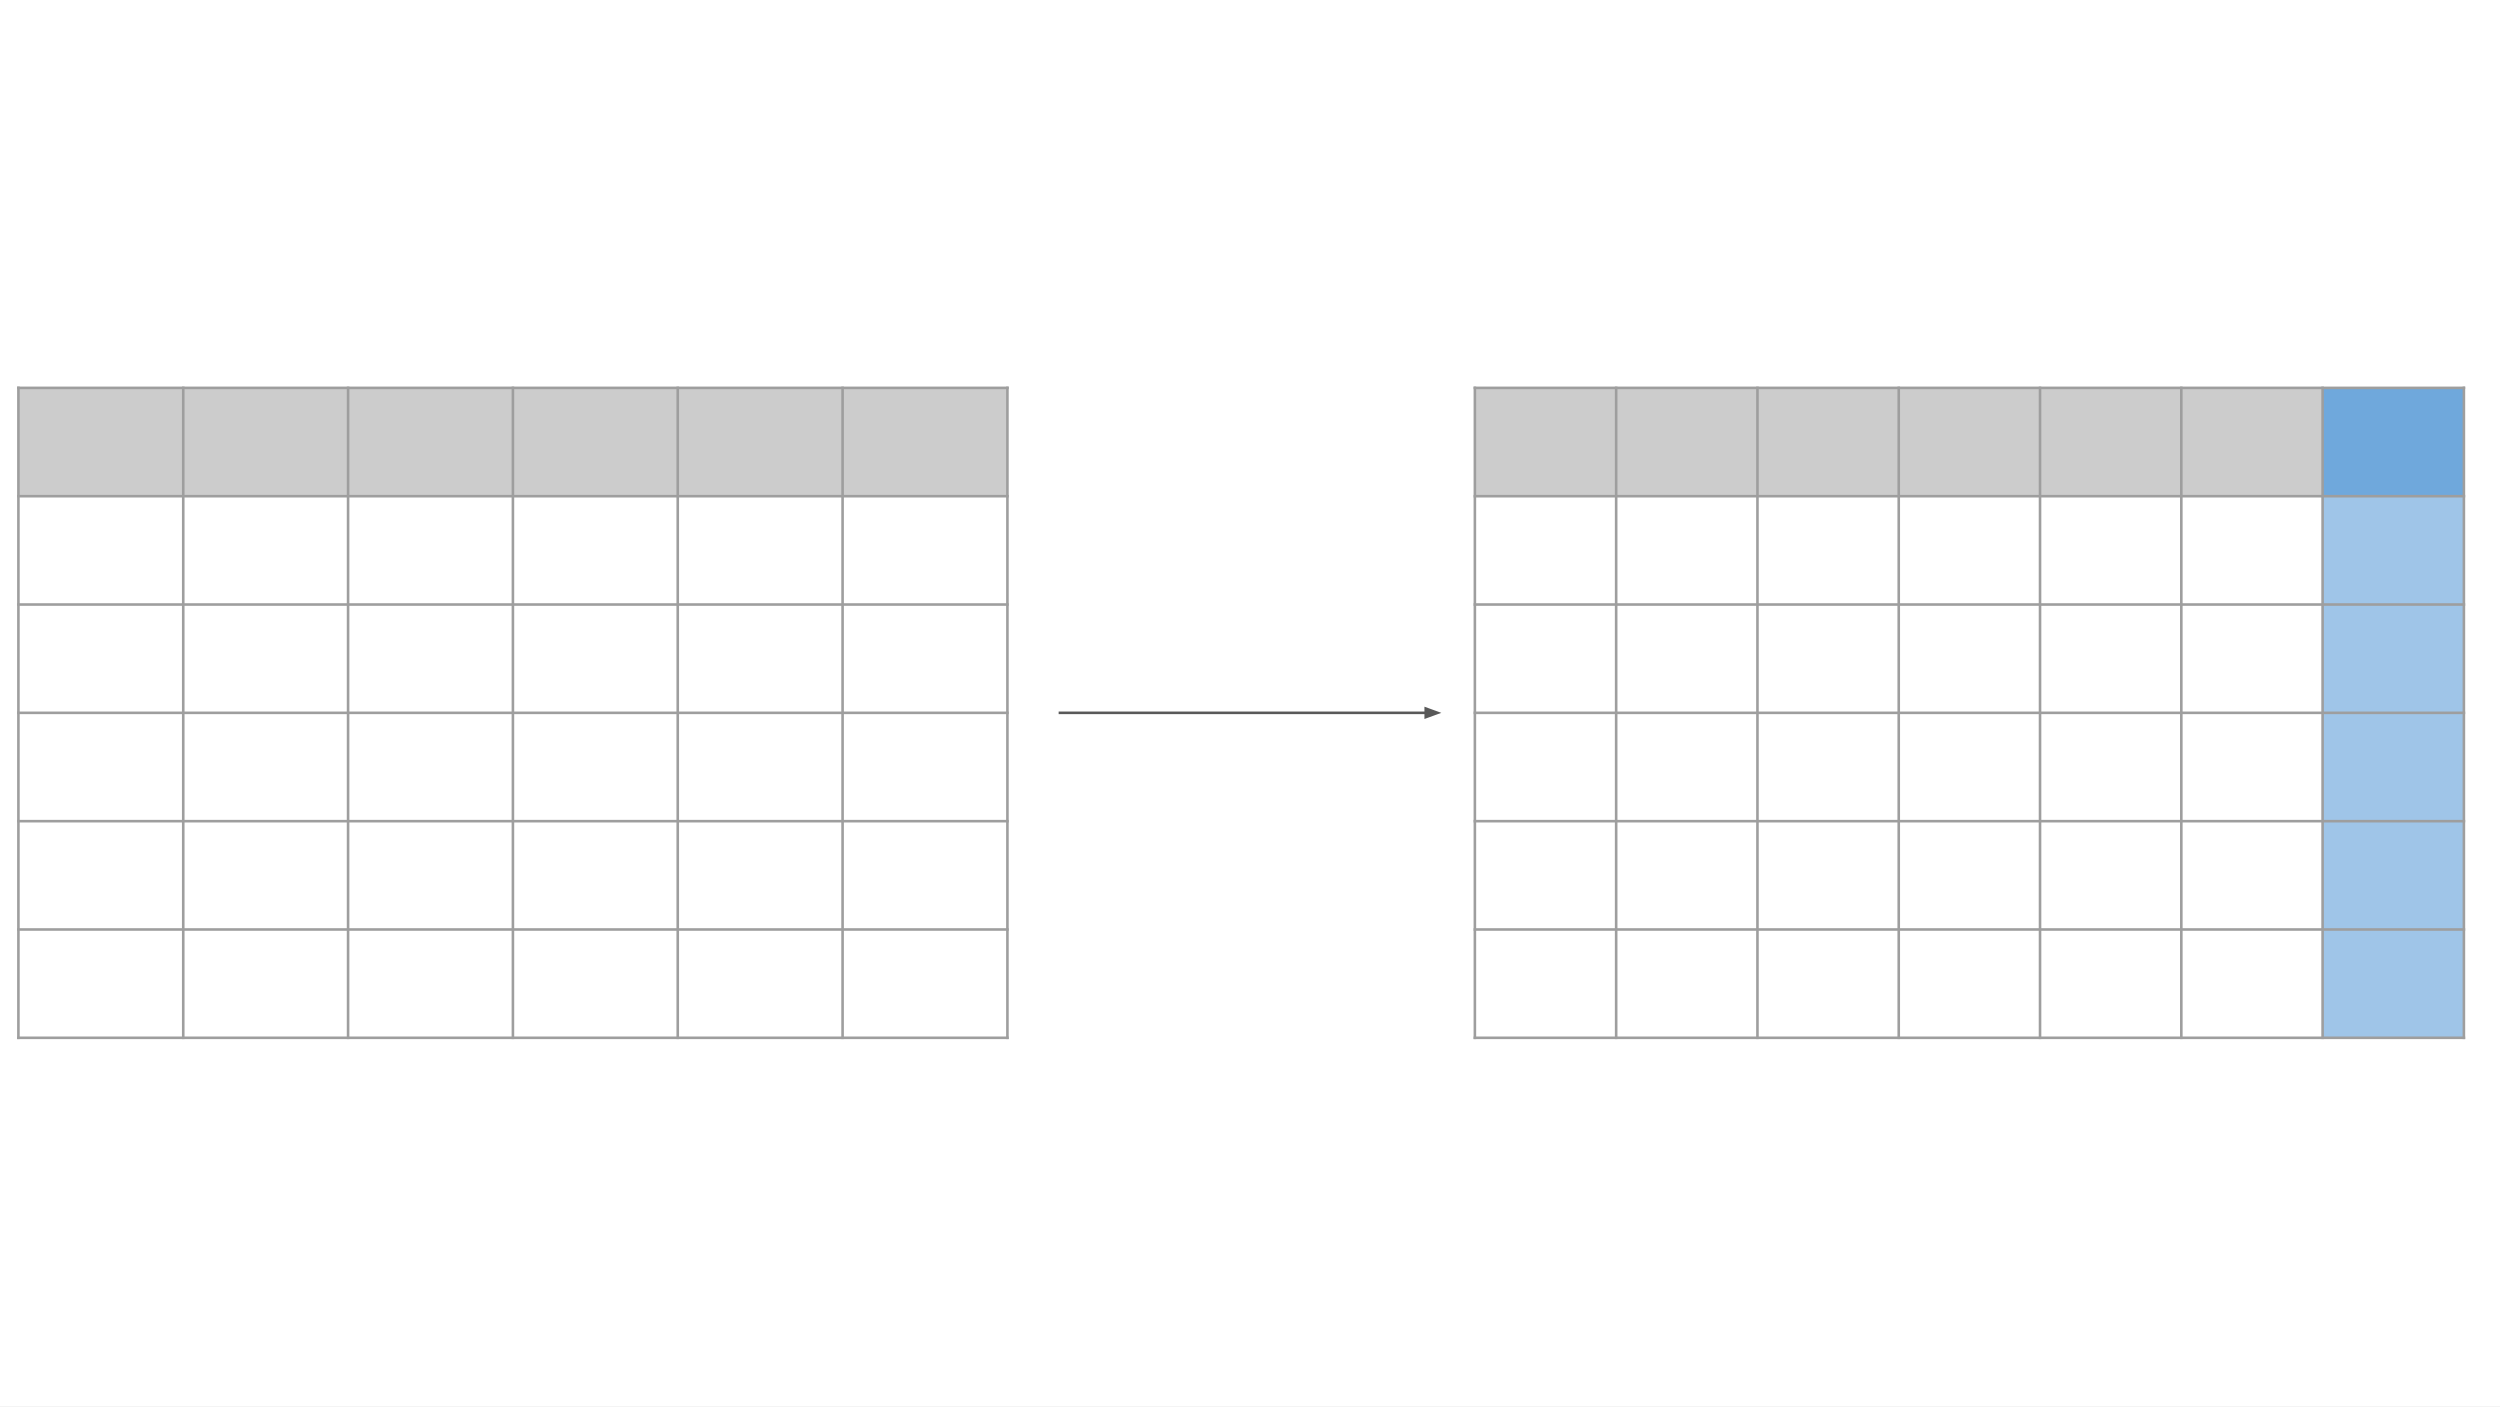
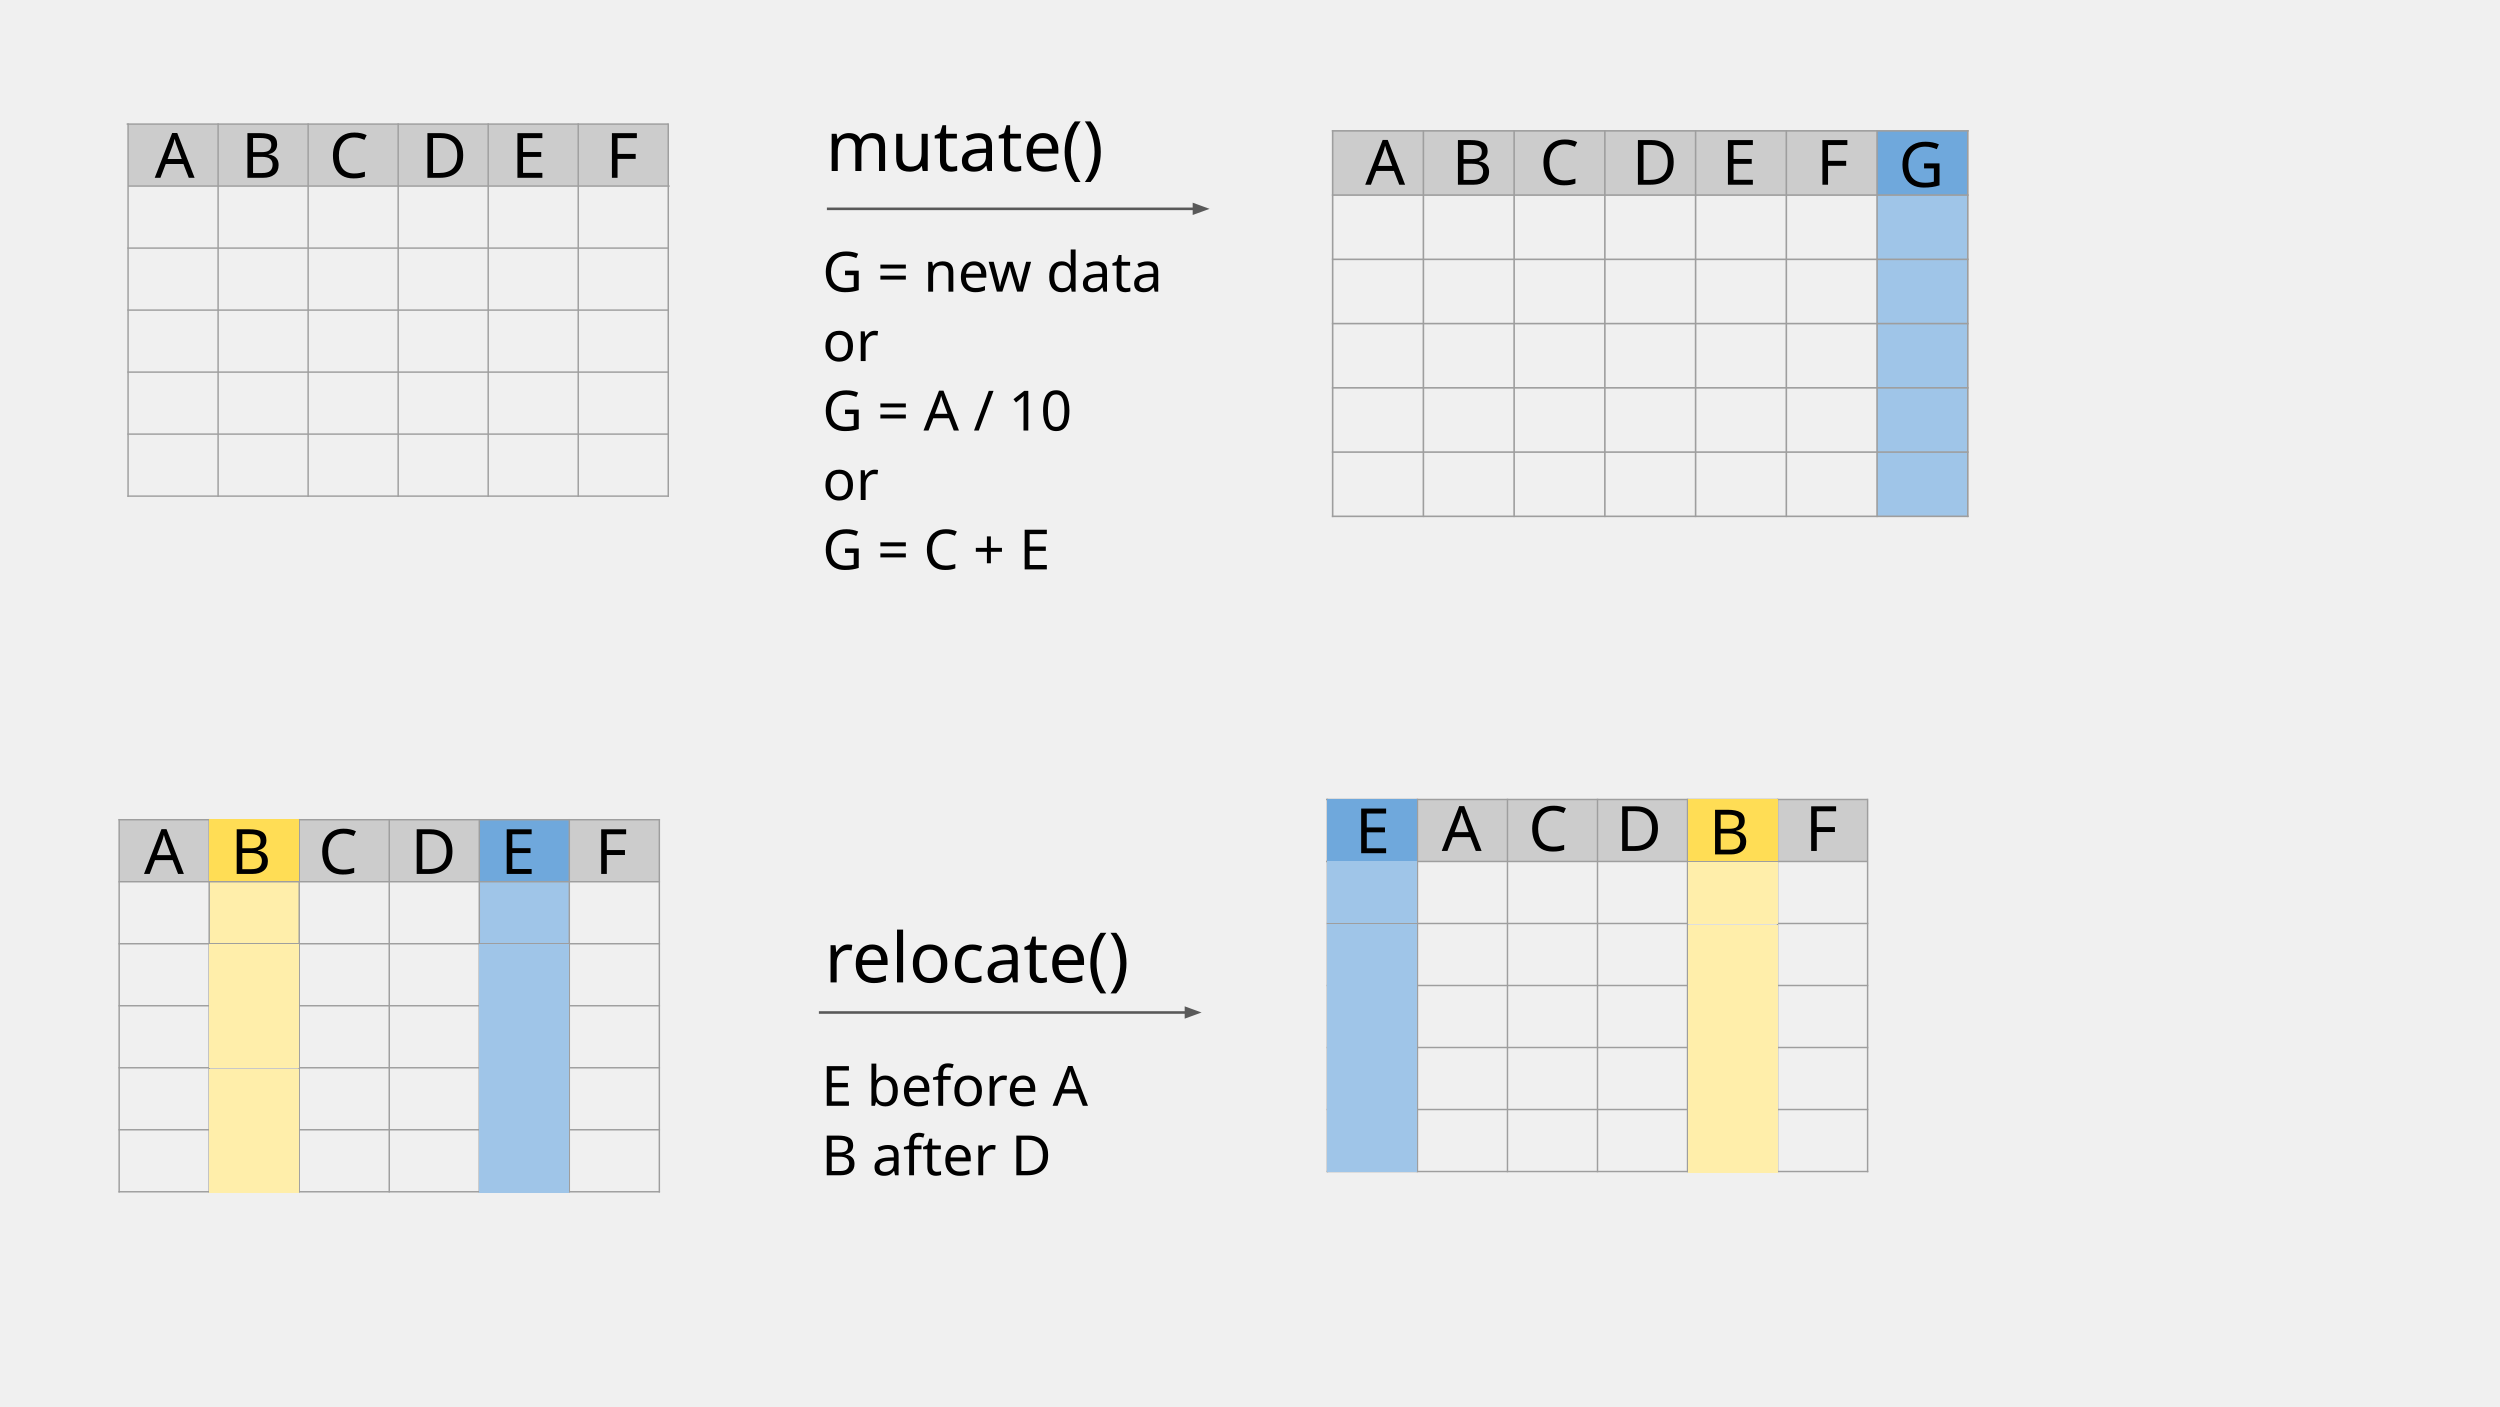
- <svg xmlns="http://www.w3.org/2000/svg" version="1.1" viewBox="0.0 0.0 960.0 540.0" fill="none" stroke="none" stroke-linecap="square" stroke-miterlimit="10">
+ <svg xmlns="http://www.w3.org/2000/svg" version="1.1" viewBox="0.0 0.0 960.0 540.0" fill="none" stroke="none" stroke-linecap="square" stroke-miterlimit="10" id="svg109">
+   <defs id="defs113" />
  <clipPath id="g2ffe34cdbf7_0_0.0">
-     <path d="m0 0l960.0 0l0 540.0l-960.0 0l0 -540.0z" clip-rule="nonzero" />
+     <path d="m0 0l960.0 0l0 540.0l-960.0 0l0 -540.0z" clip-rule="nonzero" id="path2" />
  </clipPath>
-   <g clip-path="url(#g2ffe34cdbf7_0_0.0)">
-     <path fill="#ffffff" d="m0 0l960.0 0l0 540.0l-960.0 0z" fill-rule="evenodd" />
-     <path shape-rendering="crispEdges" fill="#cccccc" d="m7.068 148.945l63.297 0l0 41.596l-63.297 0l0 -41.596z" fill-rule="nonzero" />
-     <path shape-rendering="crispEdges" fill="#cccccc" d="m70.365 148.945l63.297 0l0 41.596l-63.297 0l0 -41.596z" fill-rule="nonzero" />
-     <path shape-rendering="crispEdges" fill="#cccccc" d="m133.661 148.945l63.297 0l0 41.596l-63.297 0l0 -41.596z" fill-rule="nonzero" />
-     <path shape-rendering="crispEdges" fill="#cccccc" d="m196.958 148.945l63.297 0l0 41.596l-63.297 0l0 -41.596z" fill-rule="nonzero" />
-     <path shape-rendering="crispEdges" fill="#cccccc" d="m260.255 148.945l63.297 0l0 41.596l-63.297 0l0 -41.596z" fill-rule="nonzero" />
-     <path shape-rendering="crispEdges" fill="#cccccc" d="m323.551 148.945l63.297 0l0 41.596l-63.297 0l0 -41.596z" fill-rule="nonzero" />
-     <path stroke="#9e9e9e" stroke-width="1.0" stroke-linecap="butt" d="m7.068 148.446l0 250.572" fill-rule="nonzero" />
-     <path stroke="#9e9e9e" stroke-width="1.0" stroke-linecap="butt" d="m70.365 148.446l0 250.572" fill-rule="nonzero" />
-     <path stroke="#9e9e9e" stroke-width="1.0" stroke-linecap="butt" d="m133.661 148.446l0 250.572" fill-rule="nonzero" />
-     <path stroke="#9e9e9e" stroke-width="1.0" stroke-linecap="butt" d="m196.958 148.446l0 250.572" fill-rule="nonzero" />
-     <path stroke="#9e9e9e" stroke-width="1.0" stroke-linecap="butt" d="m260.255 148.446l0 250.572" fill-rule="nonzero" />
-     <path stroke="#9e9e9e" stroke-width="1.0" stroke-linecap="butt" d="m323.551 148.446l0 250.572" fill-rule="nonzero" />
-     <path stroke="#9e9e9e" stroke-width="1.0" stroke-linecap="butt" d="m386.848 148.446l0 250.572" fill-rule="nonzero" />
-     <path stroke="#9e9e9e" stroke-width="1.0" stroke-linecap="butt" d="m6.57 148.945l380.777 0" fill-rule="nonzero" />
-     <path stroke="#9e9e9e" stroke-width="1.0" stroke-linecap="butt" d="m6.57 190.541l380.777 0" fill-rule="nonzero" />
-     <path stroke="#9e9e9e" stroke-width="1.0" stroke-linecap="butt" d="m6.57 232.136l380.777 0" fill-rule="nonzero" />
-     <path stroke="#9e9e9e" stroke-width="1.0" stroke-linecap="butt" d="m6.57 273.732l380.777 0" fill-rule="nonzero" />
-     <path stroke="#9e9e9e" stroke-width="1.0" stroke-linecap="butt" d="m6.57 315.328l380.777 0" fill-rule="nonzero" />
-     <path stroke="#9e9e9e" stroke-width="1.0" stroke-linecap="butt" d="m6.57 356.924l380.777 0" fill-rule="nonzero" />
-     <path stroke="#9e9e9e" stroke-width="1.0" stroke-linecap="butt" d="m6.57 398.52l380.777 0" fill-rule="nonzero" />
-     <path shape-rendering="crispEdges" fill="#cccccc" d="m566.352 148.945l54.255 0l0 41.596l-54.255 0l0 -41.596z" fill-rule="nonzero" />
-     <path shape-rendering="crispEdges" fill="#cccccc" d="m620.606 148.945l54.255 0l0 41.596l-54.255 0l0 -41.596z" fill-rule="nonzero" />
-     <path shape-rendering="crispEdges" fill="#cccccc" d="m674.861 148.945l54.255 0l0 41.596l-54.255 0l0 -41.596z" fill-rule="nonzero" />
-     <path shape-rendering="crispEdges" fill="#cccccc" d="m729.115 148.945l54.255 0l0 41.596l-54.255 0l0 -41.596z" fill-rule="nonzero" />
-     <path shape-rendering="crispEdges" fill="#cccccc" d="m783.37 148.945l54.255 0l0 41.596l-54.255 0l0 -41.596z" fill-rule="nonzero" />
-     <path shape-rendering="crispEdges" fill="#cccccc" d="m837.625 148.945l54.255 0l0 41.596l-54.255 0l0 -41.596z" fill-rule="nonzero" />
-     <path shape-rendering="crispEdges" fill="#6fa8dc" d="m891.879 148.945l54.255 0l0 41.596l-54.255 0l0 -41.596z" fill-rule="nonzero" />
-     <path shape-rendering="crispEdges" fill="#9fc5e8" d="m891.879 190.541l54.255 0l0 41.596l-54.255 0l0 -41.596z" fill-rule="nonzero" />
-     <path shape-rendering="crispEdges" fill="#9fc5e8" d="m891.879 232.136l54.255 0l0 41.596l-54.255 0l0 -41.596z" fill-rule="nonzero" />
-     <path shape-rendering="crispEdges" fill="#9fc5e8" d="m891.879 273.732l54.255 0l0 41.596l-54.255 0l0 -41.596z" fill-rule="nonzero" />
-     <path shape-rendering="crispEdges" fill="#9fc5e8" d="m891.879 315.328l54.255 0l0 41.596l-54.255 0l0 -41.596z" fill-rule="nonzero" />
-     <path shape-rendering="crispEdges" fill="#9fc5e8" d="m891.879 356.924l54.255 0l0 41.596l-54.255 0l0 -41.596z" fill-rule="nonzero" />
-     <path stroke="#9e9e9e" stroke-width="1.0" stroke-linecap="butt" d="m566.352 148.446l0 250.572" fill-rule="nonzero" />
-     <path stroke="#9e9e9e" stroke-width="1.0" stroke-linecap="butt" d="m620.606 148.446l0 250.572" fill-rule="nonzero" />
-     <path stroke="#9e9e9e" stroke-width="1.0" stroke-linecap="butt" d="m674.861 148.446l0 250.572" fill-rule="nonzero" />
-     <path stroke="#9e9e9e" stroke-width="1.0" stroke-linecap="butt" d="m729.115 148.446l0 250.572" fill-rule="nonzero" />
-     <path stroke="#9e9e9e" stroke-width="1.0" stroke-linecap="butt" d="m783.37 148.446l0 250.572" fill-rule="nonzero" />
-     <path stroke="#9e9e9e" stroke-width="1.0" stroke-linecap="butt" d="m837.625 148.446l0 250.572" fill-rule="nonzero" />
-     <path stroke="#9e9e9e" stroke-width="1.0" stroke-linecap="butt" d="m891.879 148.446l0 250.572" fill-rule="nonzero" />
-     <path stroke="#9e9e9e" stroke-width="1.0" stroke-linecap="butt" d="m946.134 148.446l0 250.572" fill-rule="nonzero" />
-     <path stroke="#9e9e9e" stroke-width="1.0" stroke-linecap="butt" d="m565.853 148.945l380.78 0" fill-rule="nonzero" />
-     <path stroke="#9e9e9e" stroke-width="1.0" stroke-linecap="butt" d="m565.853 190.541l380.78 0" fill-rule="nonzero" />
-     <path stroke="#9e9e9e" stroke-width="1.0" stroke-linecap="butt" d="m565.853 232.136l380.78 0" fill-rule="nonzero" />
-     <path stroke="#9e9e9e" stroke-width="1.0" stroke-linecap="butt" d="m565.853 273.732l380.78 0" fill-rule="nonzero" />
-     <path stroke="#9e9e9e" stroke-width="1.0" stroke-linecap="butt" d="m565.853 315.328l380.78 0" fill-rule="nonzero" />
-     <path stroke="#9e9e9e" stroke-width="1.0" stroke-linecap="butt" d="m565.853 356.924l380.78 0" fill-rule="nonzero" />
-     <path stroke="#9e9e9e" stroke-width="1.0" stroke-linecap="butt" d="m565.853 398.52l380.78 0" fill-rule="nonzero" />
-     <path fill="#000000" fill-opacity="0.0" d="m406.52 273.732l146.961 0" fill-rule="evenodd" />
-     <path stroke="#595959" stroke-width="1.0" stroke-linejoin="round" stroke-linecap="butt" d="m406.52 273.732l140.961 0" fill-rule="evenodd" />
-     <path fill="#595959" stroke="#595959" stroke-width="1.0" stroke-linecap="butt" d="m547.48 275.384l4.538 -1.652l-4.538 -1.652z" fill-rule="evenodd" />
+   <g clip-path="url(#g2ffe34cdbf7_0_0.0)" id="g107">
+     <g id="g1112" transform="translate(-57.888,-62.208)">
+       <path fill="#000000" fill-opacity="0" d="m 375.416,142.404 h 146.961" fill-rule="evenodd" id="path101" />
+       <path stroke="#595959" stroke-width="1" stroke-linejoin="round" stroke-linecap="butt" d="m 375.416,142.404 h 140.961" fill-rule="evenodd" id="path103" />
+       <path fill="#595959" stroke="#595959" stroke-width="1" stroke-linecap="butt" d="m 516.376,144.056 4.538,-1.652 -4.538,-1.652 z" fill-rule="evenodd" id="path105" />
+     </g>
+     <g id="g1112-8" transform="translate(-60.96002,246.3957)">
+       <path fill="#000000" fill-opacity="0" d="m 375.416,142.404 h 146.961" fill-rule="evenodd" id="path101-0" />
+       <path stroke="#595959" stroke-width="1" stroke-linejoin="round" stroke-linecap="butt" d="m 375.416,142.404 h 140.961" fill-rule="evenodd" id="path103-4" />
+       <path fill="#595959" stroke="#595959" stroke-width="1" stroke-linecap="butt" d="m 516.376,144.056 4.538,-1.652 -4.538,-1.652 z" fill-rule="evenodd" id="path105-6" />
+     </g>
+     <path shape-rendering="crispEdges" fill="#cccccc" d="M 49.177,47.643 H 83.75 V 71.454 H 49.177 Z" fill-rule="nonzero" id="path7" style="stroke-width:0.559" />
+     <path shape-rendering="crispEdges" fill="#cccccc" d="m 80.328,338.586 h 34.572 v 23.811 H 80.328 Z" fill-rule="nonzero" id="path7-39" style="fill:#ffeeaa;stroke-width:0.559" />
+     <path shape-rendering="crispEdges" fill="#cccccc" d="m 83.75,47.643 h 34.572 V 71.454 H 83.75 Z" fill-rule="nonzero" id="path9" style="stroke-width:0.559" />
+     <path shape-rendering="crispEdges" fill="#cccccc" d="M 118.322,47.643 H 152.894 v 23.811 h -34.572 z" fill-rule="nonzero" id="path11" style="stroke-width:0.559" />
+     <path shape-rendering="crispEdges" fill="#cccccc" d="m 152.894,47.643 h 34.572 v 23.811 h -34.572 z" fill-rule="nonzero" id="path13" style="stroke-width:0.559" />
+     <path shape-rendering="crispEdges" fill="#cccccc" d="m 187.466,47.643 h 34.572 v 23.811 h -34.572 z" fill-rule="nonzero" id="path15" style="stroke-width:0.559" />
+     <path shape-rendering="crispEdges" fill="#cccccc" d="m 222.038,47.643 h 34.572 v 23.811 h -34.572 z" fill-rule="nonzero" id="path17" style="stroke-width:0.559" />
+     <path stroke="#9e9e9e" stroke-width="0.559" stroke-linecap="butt" d="M 49.177,47.358 V 190.795" fill-rule="nonzero" id="path19" />
+     <path stroke="#9e9e9e" stroke-width="0.559" stroke-linecap="butt" d="M 83.75,47.358 V 190.795" fill-rule="nonzero" id="path21" />
+     <path stroke="#9e9e9e" stroke-width="0.559" stroke-linecap="butt" d="M 118.322,47.358 V 190.795" fill-rule="nonzero" id="path23" />
+     <path stroke="#9e9e9e" stroke-width="0.559" stroke-linecap="butt" d="M 152.894,47.358 V 190.795" fill-rule="nonzero" id="path25" />
+     <path stroke="#9e9e9e" stroke-width="0.559" stroke-linecap="butt" d="M 187.466,47.358 V 190.795" fill-rule="nonzero" id="path27" />
+     <path stroke="#9e9e9e" stroke-width="0.559" stroke-linecap="butt" d="M 222.038,47.358 V 190.795" fill-rule="nonzero" id="path29" />
+     <path stroke="#9e9e9e" stroke-width="0.559" stroke-linecap="butt" d="M 256.611,47.358 V 190.795" fill-rule="nonzero" id="path31" />
+     <path stroke="#9e9e9e" stroke-width="0.559" stroke-linecap="butt" d="M 48.633,47.643 H 256.611" fill-rule="nonzero" id="path33" />
+     <path stroke="#9e9e9e" stroke-width="0.559" stroke-linecap="butt" d="M 49.177,71.454 H 257.155" fill-rule="nonzero" id="path35" />
+     <path stroke="#9e9e9e" stroke-width="0.559" stroke-linecap="butt" d="M 48.905,95.265 H 256.883" fill-rule="nonzero" id="path37" />
+     <path stroke="#9e9e9e" stroke-width="0.559" stroke-linecap="butt" d="M 48.905,119.076 H 256.883" fill-rule="nonzero" id="path39" />
+     <path stroke="#9e9e9e" stroke-width="0.559" stroke-linecap="butt" d="M 48.905,142.887 H 256.883" fill-rule="nonzero" id="path41" />
+     <path stroke="#9e9e9e" stroke-width="0.559" stroke-linecap="butt" d="M 48.905,166.698 H 256.883" fill-rule="nonzero" id="path43" />
+     <path stroke="#9e9e9e" stroke-width="0.559" stroke-linecap="butt" d="M 48.905,190.509 H 256.883" fill-rule="nonzero" id="path45" />
+     <path shape-rendering="crispEdges" fill="#cccccc" d="m 509.723,306.999 h 34.572 v 23.811 h -34.572 z" fill-rule="nonzero" id="path7-3-9" style="stroke-width:0.559" />
+     <path shape-rendering="crispEdges" fill="#cccccc" d="m 544.296,306.999 h 34.572 v 23.811 h -34.572 z" fill-rule="nonzero" id="path9-8-7" style="stroke-width:0.559" />
+     <path shape-rendering="crispEdges" fill="#cccccc" d="m 578.868,306.999 h 34.572 v 23.811 h -34.572 z" fill-rule="nonzero" id="path11-0-0" style="stroke-width:0.559" />
+     <path shape-rendering="crispEdges" fill="#cccccc" d="m 613.44,306.999 h 34.572 v 23.811 h -34.572 z" fill-rule="nonzero" id="path13-2-3" style="stroke-width:0.559" />
+     <path shape-rendering="crispEdges" fill="#cccccc" d="m 648.012,306.999 h 34.572 v 23.811 h -34.572 z" fill-rule="nonzero" id="path15-4-9" style="stroke-width:0.559" />
+     <path shape-rendering="crispEdges" fill="#cccccc" d="m 682.584,306.999 h 34.572 v 23.811 h -34.572 z" fill-rule="nonzero" id="path17-8-8" style="stroke-width:0.559" />
+     <path stroke="#9e9e9e" stroke-width="0.559" stroke-linecap="butt" d="M 509.723,306.713 V 450.151" fill-rule="nonzero" id="path19-3-6" />
+     <path stroke="#9e9e9e" stroke-width="0.559" stroke-linecap="butt" d="M 544.296,306.713 V 450.151" fill-rule="nonzero" id="path21-9-5" />
+     <path stroke="#9e9e9e" stroke-width="0.559" stroke-linecap="butt" d="M 578.868,306.713 V 450.151" fill-rule="nonzero" id="path23-0-7" />
+     <path stroke="#9e9e9e" stroke-width="0.559" stroke-linecap="butt" d="M 613.44,306.713 V 450.151" fill-rule="nonzero" id="path25-5-6" />
+     <path stroke="#9e9e9e" stroke-width="0.559" stroke-linecap="butt" d="M 648.012,306.713 V 450.151" fill-rule="nonzero" id="path27-2-2" />
+     <path stroke="#9e9e9e" stroke-width="0.559" stroke-linecap="butt" d="M 682.584,306.713 V 450.151" fill-rule="nonzero" id="path29-2-7" />
+     <path stroke="#9e9e9e" stroke-width="0.559" stroke-linecap="butt" d="M 717.157,306.713 V 450.151" fill-rule="nonzero" id="path31-7-0" />
+     <path stroke="#9e9e9e" stroke-width="0.559" stroke-linecap="butt" d="M 509.179,306.999 H 717.157" fill-rule="nonzero" id="path33-3-3" />
+     <path stroke="#9e9e9e" stroke-width="0.559" stroke-linecap="butt" d="M 509.179,330.81 H 717.157" fill-rule="nonzero" id="path35-7-9" />
+     <path stroke="#9e9e9e" stroke-width="0.559" stroke-linecap="butt" d="M 509.451,354.621 H 717.429" fill-rule="nonzero" id="path37-9-9" />
+     <path stroke="#9e9e9e" stroke-width="0.559" stroke-linecap="butt" d="M 509.451,378.432 H 717.429" fill-rule="nonzero" id="path39-0-9" />
+     <path stroke="#9e9e9e" stroke-width="0.559" stroke-linecap="butt" d="M 509.451,402.243 H 717.429" fill-rule="nonzero" id="path41-2-1" />
+     <path stroke="#9e9e9e" stroke-width="0.559" stroke-linecap="butt" d="M 509.451,426.054 H 717.429" fill-rule="nonzero" id="path43-3-7" />
+     <path stroke="#9e9e9e" stroke-width="0.559" stroke-linecap="butt" d="M 509.451,449.865 H 717.429" fill-rule="nonzero" id="path45-9-2" />
+     <path shape-rendering="crispEdges" fill="#cccccc" d="M 511.741,50.245 H 546.583 V 74.917 H 511.741 Z" fill-rule="nonzero" id="path47" style="stroke-width:0.617" />
+     <path shape-rendering="crispEdges" fill="#cccccc" d="m 546.583,50.245 h 34.842 v 24.672 h -34.842 z" fill-rule="nonzero" id="path49" style="stroke-width:0.617" />
+     <path shape-rendering="crispEdges" fill="#cccccc" d="m 581.425,50.245 h 34.842 v 24.672 h -34.842 z" fill-rule="nonzero" id="path51" style="stroke-width:0.617" />
+     <path shape-rendering="crispEdges" fill="#cccccc" d="m 616.267,50.245 h 34.842 V 74.917 H 616.267 Z" fill-rule="nonzero" id="path53" style="stroke-width:0.617" />
+     <path shape-rendering="crispEdges" fill="#cccccc" d="m 651.109,50.245 h 34.842 v 24.672 h -34.842 z" fill-rule="nonzero" id="path55" style="stroke-width:0.617" />
+     <path shape-rendering="crispEdges" fill="#cccccc" d="m 685.951,50.245 h 34.842 v 24.672 h -34.842 z" fill-rule="nonzero" id="path57" style="stroke-width:0.617" />
+     <path shape-rendering="crispEdges" fill="#6fa8dc" d="m 720.793,50.245 h 34.842 v 24.672 h -34.842 z" fill-rule="nonzero" id="path59" style="stroke-width:0.617" />
+     <path shape-rendering="crispEdges" fill="#9fc5e8" d="m 720.793,74.917 h 34.842 v 24.672 h -34.842 z" fill-rule="nonzero" id="path61" style="stroke-width:0.617" />
+     <path shape-rendering="crispEdges" fill="#9fc5e8" d="m 720.793,99.589 h 34.842 v 24.672 h -34.842 z" fill-rule="nonzero" id="path63" style="stroke-width:0.617" />
+     <path shape-rendering="crispEdges" fill="#9fc5e8" d="m 720.793,124.26 h 34.842 v 24.672 h -34.842 z" fill-rule="nonzero" id="path65" style="stroke-width:0.617" />
+     <path shape-rendering="crispEdges" fill="#9fc5e8" d="m 720.793,148.932 h 34.842 v 24.672 h -34.842 z" fill-rule="nonzero" id="path67" style="stroke-width:0.617" />
+     <path shape-rendering="crispEdges" fill="#9fc5e8" d="m 720.793,173.603 h 34.842 v 24.672 h -34.842 z" fill-rule="nonzero" id="path69" style="stroke-width:0.617" />
+     <path stroke="#9e9e9e" stroke-width="0.617" stroke-linecap="butt" d="M 511.741,49.95 V 198.571" fill-rule="nonzero" id="path71" />
+     <path stroke="#9e9e9e" stroke-width="0.617" stroke-linecap="butt" d="M 546.583,49.95 V 198.571" fill-rule="nonzero" id="path73" />
+     <path stroke="#9e9e9e" stroke-width="0.617" stroke-linecap="butt" d="M 581.425,49.95 V 198.571" fill-rule="nonzero" id="path75" />
+     <path stroke="#9e9e9e" stroke-width="0.617" stroke-linecap="butt" d="M 616.267,49.95 V 198.571" fill-rule="nonzero" id="path77" />
+     <path stroke="#9e9e9e" stroke-width="0.617" stroke-linecap="butt" d="M 651.109,49.95 V 198.571" fill-rule="nonzero" id="path79" />
+     <path stroke="#9e9e9e" stroke-width="0.617" stroke-linecap="butt" d="M 685.951,49.95 V 198.571" fill-rule="nonzero" id="path81" />
+     <path stroke="#9e9e9e" stroke-width="0.617" stroke-linecap="butt" d="M 720.793,49.95 V 198.571" fill-rule="nonzero" id="path83" />
+     <path stroke="#9e9e9e" stroke-width="0.617" stroke-linecap="butt" d="M 755.635,49.95 V 198.571" fill-rule="nonzero" id="path85" />
+     <path stroke="#9e9e9e" stroke-width="0.617" stroke-linecap="butt" d="M 511.421,50.245 H 755.956" fill-rule="nonzero" id="path87" />
+     <path stroke="#9e9e9e" stroke-width="0.617" stroke-linecap="butt" d="M 511.421,74.917 H 755.956" fill-rule="nonzero" id="path89" />
+     <path stroke="#9e9e9e" stroke-width="0.617" stroke-linecap="butt" d="M 511.421,99.589 H 755.956" fill-rule="nonzero" id="path91" />
+     <path stroke="#9e9e9e" stroke-width="0.617" stroke-linecap="butt" d="M 511.421,124.26 H 755.956" fill-rule="nonzero" id="path93" />
+     <path stroke="#9e9e9e" stroke-width="0.617" stroke-linecap="butt" d="M 511.421,148.932 H 755.956" fill-rule="nonzero" id="path95" />
+     <path stroke="#9e9e9e" stroke-width="0.617" stroke-linecap="butt" d="M 511.421,173.603 H 755.956" fill-rule="nonzero" id="path97" />
+     <path stroke="#9e9e9e" stroke-width="0.617" stroke-linecap="butt" d="M 511.421,198.275 H 755.956" fill-rule="nonzero" id="path99" />
+     <g id="g34056" transform="translate(-4.32,44.064)">
+       <path shape-rendering="crispEdges" fill="#cccccc" d="m 50.075,270.711 h 34.572 v 23.811 H 50.075 Z" fill-rule="nonzero" id="path7-3" style="stroke-width:0.559" />
+       <path shape-rendering="crispEdges" fill="#cccccc" d="m 84.648,270.711 h 34.572 v 23.811 H 84.648 Z" fill-rule="nonzero" id="path9-8" style="stroke-width:0.559" />
+       <path shape-rendering="crispEdges" fill="#cccccc" d="m 119.22,270.711 h 34.572 v 23.811 h -34.572 z" fill-rule="nonzero" id="path11-0" style="stroke-width:0.559" />
+       <path shape-rendering="crispEdges" fill="#cccccc" d="m 153.792,270.711 h 34.572 v 23.811 H 153.792 Z" fill-rule="nonzero" id="path13-2" style="stroke-width:0.559" />
+       <path shape-rendering="crispEdges" fill="#cccccc" d="m 188.364,270.711 h 34.572 v 23.811 h -34.572 z" fill-rule="nonzero" id="path15-4" style="fill:#6fa8dc;fill-opacity:1;stroke-width:0.559" />
+       <g id="g1371" style="fill:#9fc5e8;fill-opacity:1">
+         <path shape-rendering="crispEdges" fill="#cccccc" d="m 188.364,294.522 h 34.572 v 23.811 h -34.572 z" fill-rule="nonzero" id="path15-4-3" style="fill:#9fc5e8;fill-opacity:1;stroke-width:0.559" />
+       </g>
+       <path shape-rendering="crispEdges" fill="#cccccc" d="m 222.936,270.711 h 34.572 v 23.811 h -34.572 z" fill-rule="nonzero" id="path17-8" style="stroke-width:0.559" />
+       <path stroke="#9e9e9e" stroke-width="0.559" stroke-linecap="butt" d="M 50.075,270.425 V 413.863" fill-rule="nonzero" id="path19-3" />
+       <path stroke="#9e9e9e" stroke-width="0.559" stroke-linecap="butt" d="M 84.648,270.425 V 413.863" fill-rule="nonzero" id="path21-9" />
+       <path stroke="#9e9e9e" stroke-width="0.559" stroke-linecap="butt" d="M 119.22,270.425 V 413.863" fill-rule="nonzero" id="path23-0" />
+       <path stroke="#9e9e9e" stroke-width="0.559" stroke-linecap="butt" d="M 153.792,270.425 V 413.863" fill-rule="nonzero" id="path25-5" />
+       <path stroke="#9e9e9e" stroke-width="0.559" stroke-linecap="butt" d="M 188.364,270.425 V 413.863" fill-rule="nonzero" id="path27-2" />
+       <path stroke="#9e9e9e" stroke-width="0.559" stroke-linecap="butt" d="M 222.936,270.425 V 413.863" fill-rule="nonzero" id="path29-2" />
+       <path stroke="#9e9e9e" stroke-width="0.559" stroke-linecap="butt" d="M 257.509,270.425 V 413.863" fill-rule="nonzero" id="path31-7" />
+       <path stroke="#9e9e9e" stroke-width="0.559" stroke-linecap="butt" d="M 49.803,270.711 H 257.781" fill-rule="nonzero" id="path33-3" />
+       <path stroke="#9e9e9e" stroke-width="0.559" stroke-linecap="butt" d="M 49.803,294.522 H 257.781" fill-rule="nonzero" id="path35-7" />
+       <path stroke="#9e9e9e" stroke-width="0.559" stroke-linecap="butt" d="M 49.803,318.333 H 257.781" fill-rule="nonzero" id="path37-9" />
+       <path stroke="#9e9e9e" stroke-width="0.559" stroke-linecap="butt" d="M 49.803,342.144 H 257.781" fill-rule="nonzero" id="path39-0" />
+       <path stroke="#9e9e9e" stroke-width="0.559" stroke-linecap="butt" d="M 49.803,365.955 H 257.781" fill-rule="nonzero" id="path41-2" />
+       <path stroke="#9e9e9e" stroke-width="0.559" stroke-linecap="butt" d="M 49.803,389.766 H 257.781" fill-rule="nonzero" id="path43-3" />
+       <path stroke="#9e9e9e" stroke-width="0.559" stroke-linecap="butt" d="M 49.803,413.577 H 257.781" fill-rule="nonzero" id="path45-9" />
+       <g id="g1375" transform="translate(0,24.09656)" style="fill:#9fc5e8;fill-opacity:1">
+         <path shape-rendering="crispEdges" fill="#cccccc" d="m 188.364,294.522 h 34.572 v 23.811 h -34.572 z" fill-rule="nonzero" id="path1373" style="fill:#9fc5e8;fill-opacity:1;stroke-width:0.559" />
+       </g>
+       <g id="g1379" transform="translate(0,47.90762)" style="fill:#9fc5e8;fill-opacity:1">
+         <path shape-rendering="crispEdges" fill="#cccccc" d="m 188.364,294.522 h 34.572 v 23.811 h -34.572 z" fill-rule="nonzero" id="path1377" style="fill:#9fc5e8;fill-opacity:1;stroke-width:0.559" />
+       </g>
+       <g id="g1383" transform="translate(0,71.71868)" style="fill:#9fc5e8;fill-opacity:1">
+         <path shape-rendering="crispEdges" fill="#cccccc" d="m 188.364,294.522 h 34.572 v 23.811 h -34.572 z" fill-rule="nonzero" id="path1381" style="fill:#9fc5e8;fill-opacity:1;stroke-width:0.559" />
+       </g>
+       <g id="g1387" transform="translate(0,95.52974)" style="fill:#9fc5e8;fill-opacity:1">
+         <path shape-rendering="crispEdges" fill="#cccccc" d="m 188.364,294.522 h 34.572 v 23.811 h -34.572 z" fill-rule="nonzero" id="path1385" style="fill:#9fc5e8;fill-opacity:1;stroke-width:0.559" />
+       </g>
+     </g>
+     <path shape-rendering="crispEdges" fill="#cccccc" d="m 509.723,306.999 h 34.572 v 23.811 h -34.572 z" fill-rule="nonzero" id="path15-4-6" style="fill:#6fa8dc;fill-opacity:1;stroke-width:0.559" />
+     <g id="g1371-5" style="fill:#9fc5e8;fill-opacity:1" transform="translate(321.3591,36.28799)">
+       <path shape-rendering="crispEdges" fill="#cccccc" d="m 188.364,294.522 h 34.572 v 23.811 h -34.572 z" fill-rule="nonzero" id="path15-4-3-5" style="fill:#9fc5e8;fill-opacity:1;stroke-width:0.559" />
+     </g>
+     <g id="g1375-8" transform="translate(321.3591,60.38455)" style="fill:#9fc5e8;fill-opacity:1">
+       <path shape-rendering="crispEdges" fill="#cccccc" d="m 188.364,294.522 h 34.572 v 23.811 h -34.572 z" fill-rule="nonzero" id="path1373-1" style="fill:#9fc5e8;fill-opacity:1;stroke-width:0.559" />
+     </g>
+     <g id="g1379-4" transform="translate(321.3591,84.19561)" style="fill:#9fc5e8;fill-opacity:1">
+       <path shape-rendering="crispEdges" fill="#cccccc" d="m 188.364,294.522 h 34.572 v 23.811 h -34.572 z" fill-rule="nonzero" id="path1377-7" style="fill:#9fc5e8;fill-opacity:1;stroke-width:0.559" />
+     </g>
+     <g id="g1383-1" transform="translate(321.3591,108.0067)" style="fill:#9fc5e8;fill-opacity:1">
+       <path shape-rendering="crispEdges" fill="#cccccc" d="m 188.364,294.522 h 34.572 v 23.811 h -34.572 z" fill-rule="nonzero" id="path1381-3" style="fill:#9fc5e8;fill-opacity:1;stroke-width:0.559" />
+     </g>
+     <g id="g1387-8" transform="translate(321.3591,131.8177)" style="fill:#9fc5e8;fill-opacity:1">
+       <path shape-rendering="crispEdges" fill="#cccccc" d="m 188.364,294.522 h 34.572 v 23.811 h -34.572 z" fill-rule="nonzero" id="path1385-4" style="fill:#9fc5e8;fill-opacity:1;stroke-width:0.559" />
+     </g>
+     <text xml:space="preserve" style="font-style:normal;font-weight:normal;font-size:40px;line-height:1.25;font-family:sans-serif;fill:#000000;fill-opacity:1;stroke:none" x="55.296" y="335.59" id="text20143">
+       <tspan id="tspan20141" x="55.296" y="335.59" style="font-style:normal;font-variant:normal;font-weight:normal;font-stretch:normal;font-size:24px;font-family:sans-serif;-inkscape-font-specification:'sans-serif, Normal';font-variant-ligatures:normal;font-variant-caps:normal;font-variant-numeric:normal;font-variant-east-asian:normal">A</tspan>
+     </text>
+     <text xml:space="preserve" style="font-style:normal;font-weight:normal;font-size:40px;line-height:1.25;font-family:sans-serif;fill:#000000;fill-opacity:1;stroke:none" x="228.533" y="335.59" id="text20143-3">
+       <tspan id="tspan20141-2" x="228.533" y="335.59" style="font-style:normal;font-variant:normal;font-weight:normal;font-stretch:normal;font-size:24px;font-family:sans-serif;-inkscape-font-specification:'sans-serif, Normal';font-variant-ligatures:normal;font-variant-caps:normal;font-variant-numeric:normal;font-variant-east-asian:normal">F</tspan>
+     </text>
+     <text xml:space="preserve" style="font-style:normal;font-weight:normal;font-size:40px;line-height:1.25;font-family:sans-serif;fill:#000000;fill-opacity:1;stroke:none" x="192.245" y="335.59" id="text23530">
+       <tspan id="tspan23528" x="192.245" y="335.59" style="font-style:normal;font-variant:normal;font-weight:normal;font-stretch:normal;font-size:24px;font-family:sans-serif;-inkscape-font-specification:'sans-serif, Normal';font-variant-ligatures:normal;font-variant-caps:normal;font-variant-numeric:normal;font-variant-east-asian:normal">E</tspan>
+     </text>
+     <text xml:space="preserve" style="font-style:normal;font-weight:normal;font-size:40px;line-height:1.25;font-family:sans-serif;fill:#000000;fill-opacity:1;stroke:none" x="157.685" y="335.59" id="text23534">
+       <tspan id="tspan23532" x="157.685" y="335.59" style="font-style:normal;font-variant:normal;font-weight:normal;font-stretch:normal;font-size:24px;font-family:sans-serif;-inkscape-font-specification:'sans-serif, Normal';font-variant-ligatures:normal;font-variant-caps:normal;font-variant-numeric:normal;font-variant-east-asian:normal">D</tspan>
+     </text>
+     <text xml:space="preserve" style="font-style:normal;font-weight:normal;font-size:40px;line-height:1.25;font-family:sans-serif;fill:#000000;fill-opacity:1;stroke:none" x="122.261" y="335.59" id="text23538">
+       <tspan id="tspan23536" x="122.261" y="335.59" style="font-style:normal;font-variant:normal;font-weight:normal;font-stretch:normal;font-size:24px;font-family:sans-serif;-inkscape-font-specification:'sans-serif, Normal';font-variant-ligatures:normal;font-variant-caps:normal;font-variant-numeric:normal;font-variant-east-asian:normal">C</tspan>
+     </text>
+     <text xml:space="preserve" style="font-style:normal;font-weight:normal;font-size:40px;line-height:1.25;font-family:sans-serif;fill:#000000;fill-opacity:1;stroke:none" x="553.621" y="326.765" id="text20143-7">
+       <tspan id="tspan20141-1" x="553.621" y="326.765" style="font-style:normal;font-variant:normal;font-weight:normal;font-stretch:normal;font-size:24px;font-family:sans-serif;-inkscape-font-specification:'sans-serif, Normal';font-variant-ligatures:normal;font-variant-caps:normal;font-variant-numeric:normal;font-variant-east-asian:normal">A</tspan>
+     </text>
+     <text xml:space="preserve" style="font-style:normal;font-weight:normal;font-size:40px;line-height:1.25;font-family:sans-serif;fill:#000000;fill-opacity:1;stroke:none" x="693.162" y="326.765" id="text20143-3-8">
+       <tspan id="tspan20141-2-7" x="693.162" y="326.765" style="font-style:normal;font-variant:normal;font-weight:normal;font-stretch:normal;font-size:24px;font-family:sans-serif;-inkscape-font-specification:'sans-serif, Normal';font-variant-ligatures:normal;font-variant-caps:normal;font-variant-numeric:normal;font-variant-east-asian:normal">F</tspan>
+     </text>
+     <text xml:space="preserve" style="font-style:normal;font-weight:normal;font-size:40px;line-height:1.25;font-family:sans-serif;fill:#000000;fill-opacity:1;stroke:none" x="520.362" y="327.629" id="text23530-8">
+       <tspan id="tspan23528-7" x="520.362" y="327.629" style="font-style:normal;font-variant:normal;font-weight:normal;font-stretch:normal;font-size:24px;font-family:sans-serif;-inkscape-font-specification:'sans-serif, Normal';font-variant-ligatures:normal;font-variant-caps:normal;font-variant-numeric:normal;font-variant-east-asian:normal">E</tspan>
+     </text>
+     <text xml:space="preserve" style="font-style:normal;font-weight:normal;font-size:40px;line-height:1.25;font-family:sans-serif;fill:#000000;fill-opacity:1;stroke:none" x="656.01" y="285.293" id="text23534-7">
+       <tspan id="tspan23532-4" x="656.01" y="285.293" style="font-style:normal;font-variant:normal;font-weight:normal;font-stretch:normal;font-size:24px;font-family:sans-serif;-inkscape-font-specification:'sans-serif, Normal';font-variant-ligatures:normal;font-variant-caps:normal;font-variant-numeric:normal;font-variant-east-asian:normal" />
+     </text>
+     <text xml:space="preserve" style="font-style:normal;font-weight:normal;font-size:40px;line-height:1.25;font-family:sans-serif;fill:#000000;fill-opacity:1;stroke:none" x="620.586" y="326.765" id="text23538-4">
+       <tspan id="tspan23536-9" x="620.586" y="326.765" style="font-style:normal;font-variant:normal;font-weight:normal;font-stretch:normal;font-size:24px;font-family:sans-serif;-inkscape-font-specification:'sans-serif, Normal';font-variant-ligatures:normal;font-variant-caps:normal;font-variant-numeric:normal;font-variant-east-asian:normal">D</tspan>
+     </text>
+     <text xml:space="preserve" style="font-style:normal;font-weight:normal;font-size:40px;line-height:1.25;font-family:sans-serif;fill:#000000;fill-opacity:1;stroke:none" x="586.89" y="326.765" id="text23542-1">
+       <tspan id="tspan23540-5" x="586.89" y="326.765" style="font-style:normal;font-variant:normal;font-weight:normal;font-stretch:normal;font-size:24px;font-family:sans-serif;-inkscape-font-specification:'sans-serif, Normal';font-variant-ligatures:normal;font-variant-caps:normal;font-variant-numeric:normal;font-variant-east-asian:normal">C</tspan>
+     </text>
+     <text xml:space="preserve" style="font-style:normal;font-weight:normal;font-size:40px;line-height:1.25;font-family:sans-serif;fill:#000000;fill-opacity:1;stroke:none" x="59.413" y="68.273" id="text20143-6">
+       <tspan id="tspan20141-5" x="59.413" y="68.273" style="font-style:normal;font-variant:normal;font-weight:normal;font-stretch:normal;font-size:24px;font-family:sans-serif;-inkscape-font-specification:'sans-serif, Normal';font-variant-ligatures:normal;font-variant-caps:normal;font-variant-numeric:normal;font-variant-east-asian:normal">A</tspan>
+     </text>
+     <text xml:space="preserve" style="font-style:normal;font-weight:normal;font-size:40px;line-height:1.25;font-family:sans-serif;fill:#000000;fill-opacity:1;stroke:none" x="232.65" y="68.273" id="text20143-3-9">
+       <tspan id="tspan20141-2-5" x="232.65" y="68.273" style="font-style:normal;font-variant:normal;font-weight:normal;font-stretch:normal;font-size:24px;font-family:sans-serif;-inkscape-font-specification:'sans-serif, Normal';font-variant-ligatures:normal;font-variant-caps:normal;font-variant-numeric:normal;font-variant-east-asian:normal">F</tspan>
+     </text>
+     <text xml:space="preserve" style="font-style:normal;font-weight:normal;font-size:40px;line-height:1.25;font-family:sans-serif;fill:#000000;fill-opacity:1;stroke:none" x="196.362" y="68.273" id="text23530-4">
+       <tspan id="tspan23528-9" x="196.362" y="68.273" style="font-style:normal;font-variant:normal;font-weight:normal;font-stretch:normal;font-size:24px;font-family:sans-serif;-inkscape-font-specification:'sans-serif, Normal';font-variant-ligatures:normal;font-variant-caps:normal;font-variant-numeric:normal;font-variant-east-asian:normal">E</tspan>
+     </text>
+     <text xml:space="preserve" style="font-style:normal;font-weight:normal;font-size:40px;line-height:1.25;font-family:sans-serif;fill:#000000;fill-opacity:1;stroke:none" x="161.802" y="68.273" id="text23534-1">
+       <tspan id="tspan23532-7" x="161.802" y="68.273" style="font-style:normal;font-variant:normal;font-weight:normal;font-stretch:normal;font-size:24px;font-family:sans-serif;-inkscape-font-specification:'sans-serif, Normal';font-variant-ligatures:normal;font-variant-caps:normal;font-variant-numeric:normal;font-variant-east-asian:normal">D</tspan>
+     </text>
+     <text xml:space="preserve" style="font-style:normal;font-weight:normal;font-size:40px;line-height:1.25;font-family:sans-serif;fill:#000000;fill-opacity:1;stroke:none" x="126.378" y="68.273" id="text23538-5">
+       <tspan id="tspan23536-5" x="126.378" y="68.273" style="font-style:normal;font-variant:normal;font-weight:normal;font-stretch:normal;font-size:24px;font-family:sans-serif;-inkscape-font-specification:'sans-serif, Normal';font-variant-ligatures:normal;font-variant-caps:normal;font-variant-numeric:normal;font-variant-east-asian:normal">C</tspan>
+     </text>
+     <text xml:space="preserve" style="font-style:normal;font-weight:normal;font-size:40px;line-height:1.25;font-family:sans-serif;fill:#000000;fill-opacity:1;stroke:none" x="92.682" y="68.273" id="text23542-4">
+       <tspan id="tspan23540-1" x="92.682" y="68.273" style="font-style:normal;font-variant:normal;font-weight:normal;font-stretch:normal;font-size:24px;font-family:sans-serif;-inkscape-font-specification:'sans-serif, Normal';font-variant-ligatures:normal;font-variant-caps:normal;font-variant-numeric:normal;font-variant-east-asian:normal">B</tspan>
+     </text>
+     <text xml:space="preserve" style="font-style:normal;font-weight:normal;font-size:40px;line-height:1.25;font-family:sans-serif;fill:#000000;fill-opacity:1;stroke:none" x="524.245" y="70.933" id="text20143-6-8">
+       <tspan id="tspan20141-5-8" x="524.245" y="70.933" style="font-style:normal;font-variant:normal;font-weight:normal;font-stretch:normal;font-size:24px;font-family:sans-serif;-inkscape-font-specification:'sans-serif, Normal';font-variant-ligatures:normal;font-variant-caps:normal;font-variant-numeric:normal;font-variant-east-asian:normal">A</tspan>
+     </text>
+     <text xml:space="preserve" style="font-style:normal;font-weight:normal;font-size:40px;line-height:1.25;font-family:sans-serif;fill:#000000;fill-opacity:1;stroke:none" x="697.482" y="70.933" id="text20143-3-9-3">
+       <tspan id="tspan20141-2-5-5" x="697.482" y="70.933" style="font-style:normal;font-variant:normal;font-weight:normal;font-stretch:normal;font-size:24px;font-family:sans-serif;-inkscape-font-specification:'sans-serif, Normal';font-variant-ligatures:normal;font-variant-caps:normal;font-variant-numeric:normal;font-variant-east-asian:normal">F</tspan>
+     </text>
+     <text xml:space="preserve" style="font-style:normal;font-weight:normal;font-size:40px;line-height:1.25;font-family:sans-serif;fill:#000000;fill-opacity:1;stroke:none" x="729.076" y="71.797" id="text20143-3-9-3-5">
+       <tspan id="tspan20141-2-5-5-5" x="729.076" y="71.797" style="font-style:normal;font-variant:normal;font-weight:normal;font-stretch:normal;font-size:24px;font-family:sans-serif;-inkscape-font-specification:'sans-serif, Normal';font-variant-ligatures:normal;font-variant-caps:normal;font-variant-numeric:normal;font-variant-east-asian:normal">G</tspan>
+     </text>
+     <text xml:space="preserve" style="font-style:normal;font-weight:normal;font-size:40px;line-height:1.25;font-family:sans-serif;fill:#000000;fill-opacity:1;stroke:none" x="661.194" y="70.933" id="text23530-4-2">
+       <tspan id="tspan23528-9-2" x="661.194" y="70.933" style="font-style:normal;font-variant:normal;font-weight:normal;font-stretch:normal;font-size:24px;font-family:sans-serif;-inkscape-font-specification:'sans-serif, Normal';font-variant-ligatures:normal;font-variant-caps:normal;font-variant-numeric:normal;font-variant-east-asian:normal">E</tspan>
+     </text>
+     <text xml:space="preserve" style="font-style:normal;font-weight:normal;font-size:40px;line-height:1.25;font-family:sans-serif;fill:#000000;fill-opacity:1;stroke:none" x="626.634" y="70.933" id="text23534-1-6">
+       <tspan id="tspan23532-7-6" x="626.634" y="70.933" style="font-style:normal;font-variant:normal;font-weight:normal;font-stretch:normal;font-size:24px;font-family:sans-serif;-inkscape-font-specification:'sans-serif, Normal';font-variant-ligatures:normal;font-variant-caps:normal;font-variant-numeric:normal;font-variant-east-asian:normal">D</tspan>
+     </text>
+     <text xml:space="preserve" style="font-style:normal;font-weight:normal;font-size:40px;line-height:1.25;font-family:sans-serif;fill:#000000;fill-opacity:1;stroke:none" x="591.21" y="70.933" id="text23538-5-7">
+       <tspan id="tspan23536-5-8" x="591.21" y="70.933" style="font-style:normal;font-variant:normal;font-weight:normal;font-stretch:normal;font-size:24px;font-family:sans-serif;-inkscape-font-specification:'sans-serif, Normal';font-variant-ligatures:normal;font-variant-caps:normal;font-variant-numeric:normal;font-variant-east-asian:normal">C</tspan>
+     </text>
+     <text xml:space="preserve" style="font-style:normal;font-weight:normal;font-size:40px;line-height:1.25;font-family:sans-serif;fill:#000000;fill-opacity:1;stroke:none" x="557.514" y="70.933" id="text23542-4-4">
+       <tspan id="tspan23540-1-1" x="557.514" y="70.933" style="font-style:normal;font-variant:normal;font-weight:normal;font-stretch:normal;font-size:24px;font-family:sans-serif;-inkscape-font-specification:'sans-serif, Normal';font-variant-ligatures:normal;font-variant-caps:normal;font-variant-numeric:normal;font-variant-east-asian:normal">B</tspan>
+     </text>
+     <text xml:space="preserve" style="font-style:normal;font-variant:normal;font-weight:normal;font-stretch:normal;font-size:26.667px;line-height:1.25;font-family:sans-serif;-inkscape-font-specification:'sans-serif, Normal';font-variant-ligatures:normal;font-variant-caps:normal;font-variant-numeric:normal;font-variant-east-asian:normal;fill:#000000;fill-opacity:1;stroke:none" x="317.088" y="65.664" id="text47815">
+       <tspan id="tspan47813" x="317.088" y="65.664">mutate()</tspan>
+     </text>
+     <text xml:space="preserve" style="font-style:normal;font-variant:normal;font-weight:normal;font-stretch:normal;font-size:21.333px;line-height:1.25;font-family:sans-serif;-inkscape-font-specification:'sans-serif, Normal';font-variant-ligatures:normal;font-variant-caps:normal;font-variant-numeric:normal;font-variant-east-asian:normal;fill:#000000;fill-opacity:1;stroke:none" x="315.801" y="111.992" id="text47815-7">
+       <tspan id="tspan47813-6" x="315.801" y="111.992">G = new data</tspan>
+       <tspan x="315.801" y="138.659" id="tspan52179">or</tspan>
+       <tspan x="315.801" y="165.325" id="tspan52181">G = A / 10</tspan>
+       <tspan x="315.801" y="191.992" id="tspan54559">or</tspan>
+       <tspan x="315.801" y="218.658" id="tspan54561">G = C + E </tspan>
+     </text>
+     <text xml:space="preserve" style="font-style:normal;font-variant:normal;font-weight:normal;font-stretch:normal;font-size:21.333px;line-height:1.25;font-family:sans-serif;-inkscape-font-specification:'sans-serif, Normal';font-variant-ligatures:normal;font-variant-caps:normal;font-variant-numeric:normal;font-variant-east-asian:normal;fill:#000000;fill-opacity:1;stroke:none" x="315.409" y="424.636" id="text47815-7-5">
+       <tspan x="315.409" y="424.636" id="tspan54561-1">E before A</tspan>
+       <tspan x="315.409" y="451.302" id="tspan66314">B after D</tspan>
+     </text>
+     <text xml:space="preserve" style="font-style:normal;font-variant:normal;font-weight:normal;font-stretch:normal;font-size:26.667px;line-height:1.25;font-family:sans-serif;-inkscape-font-specification:'sans-serif, Normal';font-variant-ligatures:normal;font-variant-caps:normal;font-variant-numeric:normal;font-variant-east-asian:normal;fill:#000000;fill-opacity:1;stroke:none" x="316.665" y="377.24" id="text47815-2">
+       <tspan id="tspan47813-7" x="316.665" y="377.24">relocate()</tspan>
+     </text>
+     <path shape-rendering="crispEdges" fill="#cccccc" d="m 80.328,362.682 h 34.572 v 23.811 H 80.328 Z" fill-rule="nonzero" id="path59358" style="fill:#ffeeaa;stroke-width:0.559" />
+     <path shape-rendering="crispEdges" fill="#cccccc" d="m 80.328,386.493 h 34.572 v 23.811 H 80.328 Z" fill-rule="nonzero" id="path59360" style="fill:#ffeeaa;stroke-width:0.559" />
+     <path shape-rendering="crispEdges" fill="#cccccc" d="m 80.328,410.305 h 34.572 v 23.811 H 80.328 Z" fill-rule="nonzero" id="path59362" style="fill:#ffeeaa;stroke-width:0.559" />
+     <path shape-rendering="crispEdges" fill="#cccccc" d="m 80.328,434.116 h 34.572 v 23.811 H 80.328 Z" fill-rule="nonzero" id="path59364" style="fill:#ffeeaa;stroke-width:0.559" />
+     <path shape-rendering="crispEdges" fill="#cccccc" d="M 80.328,314.489 H 114.9 V 338.3 H 80.328 Z" fill-rule="nonzero" id="path59541" style="fill:#ffdd55;stroke-width:0.559" />
+     <text xml:space="preserve" style="font-style:normal;font-weight:normal;font-size:40px;line-height:1.25;font-family:sans-serif;fill:#000000;fill-opacity:1;stroke:none" x="88.565" y="335.59" id="text23542">
+       <tspan id="tspan23540" x="88.565" y="335.59" style="font-style:normal;font-variant:normal;font-weight:normal;font-stretch:normal;font-size:24px;font-family:sans-serif;-inkscape-font-specification:'sans-serif, Normal';font-variant-ligatures:normal;font-variant-caps:normal;font-variant-numeric:normal;font-variant-east-asian:normal">B</tspan>
+     </text>
+     <path shape-rendering="crispEdges" fill="#cccccc" d="m 648.012,331.095 h 34.572 v 23.811 h -34.572 z" fill-rule="nonzero" id="path7-39-0" style="fill:#ffeeaa;stroke-width:0.559" />
+     <path shape-rendering="crispEdges" fill="#cccccc" d="m 648.012,355.192 h 34.572 v 23.811 h -34.572 z" fill-rule="nonzero" id="path59358-5" style="fill:#ffeeaa;stroke-width:0.559" />
+     <path shape-rendering="crispEdges" fill="#cccccc" d="m 648.012,379.003 h 34.572 v 23.811 h -34.572 z" fill-rule="nonzero" id="path59360-5" style="fill:#ffeeaa;stroke-width:0.559" />
+     <path shape-rendering="crispEdges" fill="#cccccc" d="m 648.012,402.814 h 34.572 v 23.811 h -34.572 z" fill-rule="nonzero" id="path59362-6" style="fill:#ffeeaa;stroke-width:0.559" />
+     <path shape-rendering="crispEdges" fill="#cccccc" d="m 648.012,426.625 h 34.572 v 23.811 h -34.572 z" fill-rule="nonzero" id="path59364-3" style="fill:#ffeeaa;stroke-width:0.559" />
+     <path shape-rendering="crispEdges" fill="#cccccc" d="m 648.012,306.999 h 34.572 v 23.811 h -34.572 z" fill-rule="nonzero" id="path59541-2" style="fill:#ffdd55;stroke-width:0.559" />
+     <text xml:space="preserve" style="font-style:normal;font-weight:normal;font-size:40px;line-height:1.25;font-family:sans-serif;fill:#000000;fill-opacity:1;stroke:none" x="656.25" y="328.1" id="text23542-6">
+       <tspan id="tspan23540-8" x="656.25" y="328.1" style="font-style:normal;font-variant:normal;font-weight:normal;font-stretch:normal;font-size:24px;font-family:sans-serif;-inkscape-font-specification:'sans-serif, Normal';font-variant-ligatures:normal;font-variant-caps:normal;font-variant-numeric:normal;font-variant-east-asian:normal">B</tspan>
+     </text>
  </g>
</svg>
